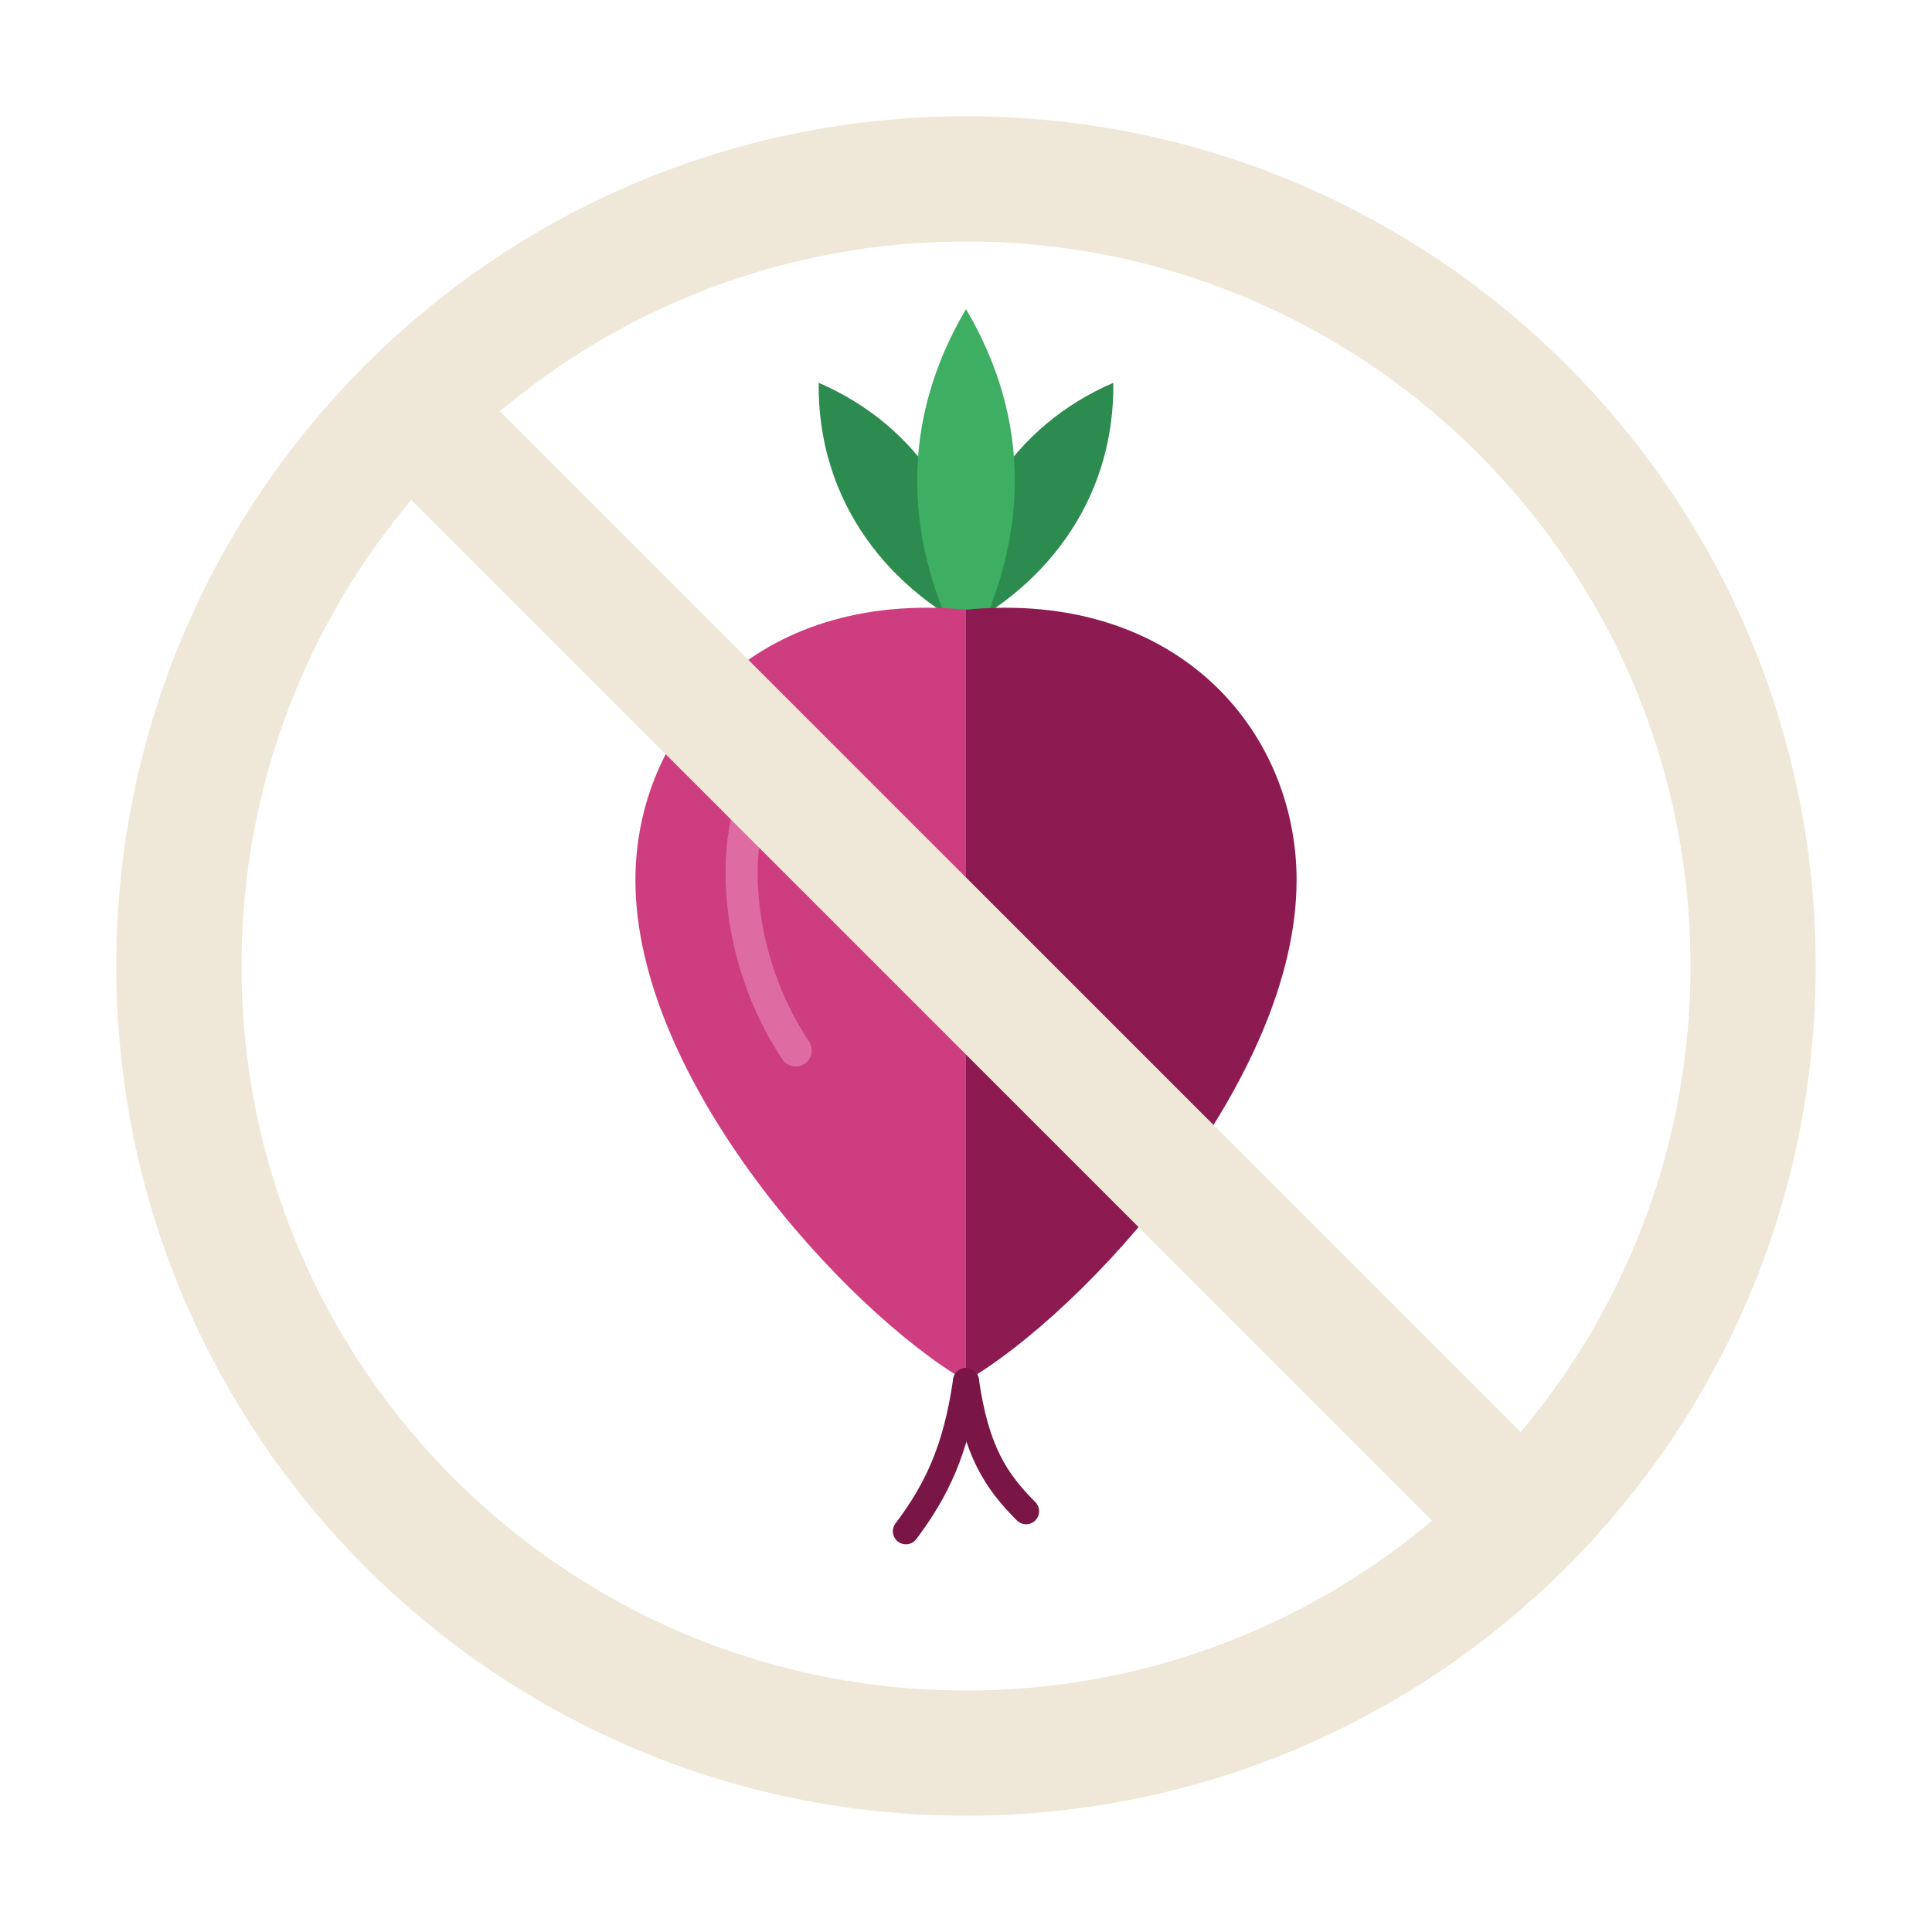
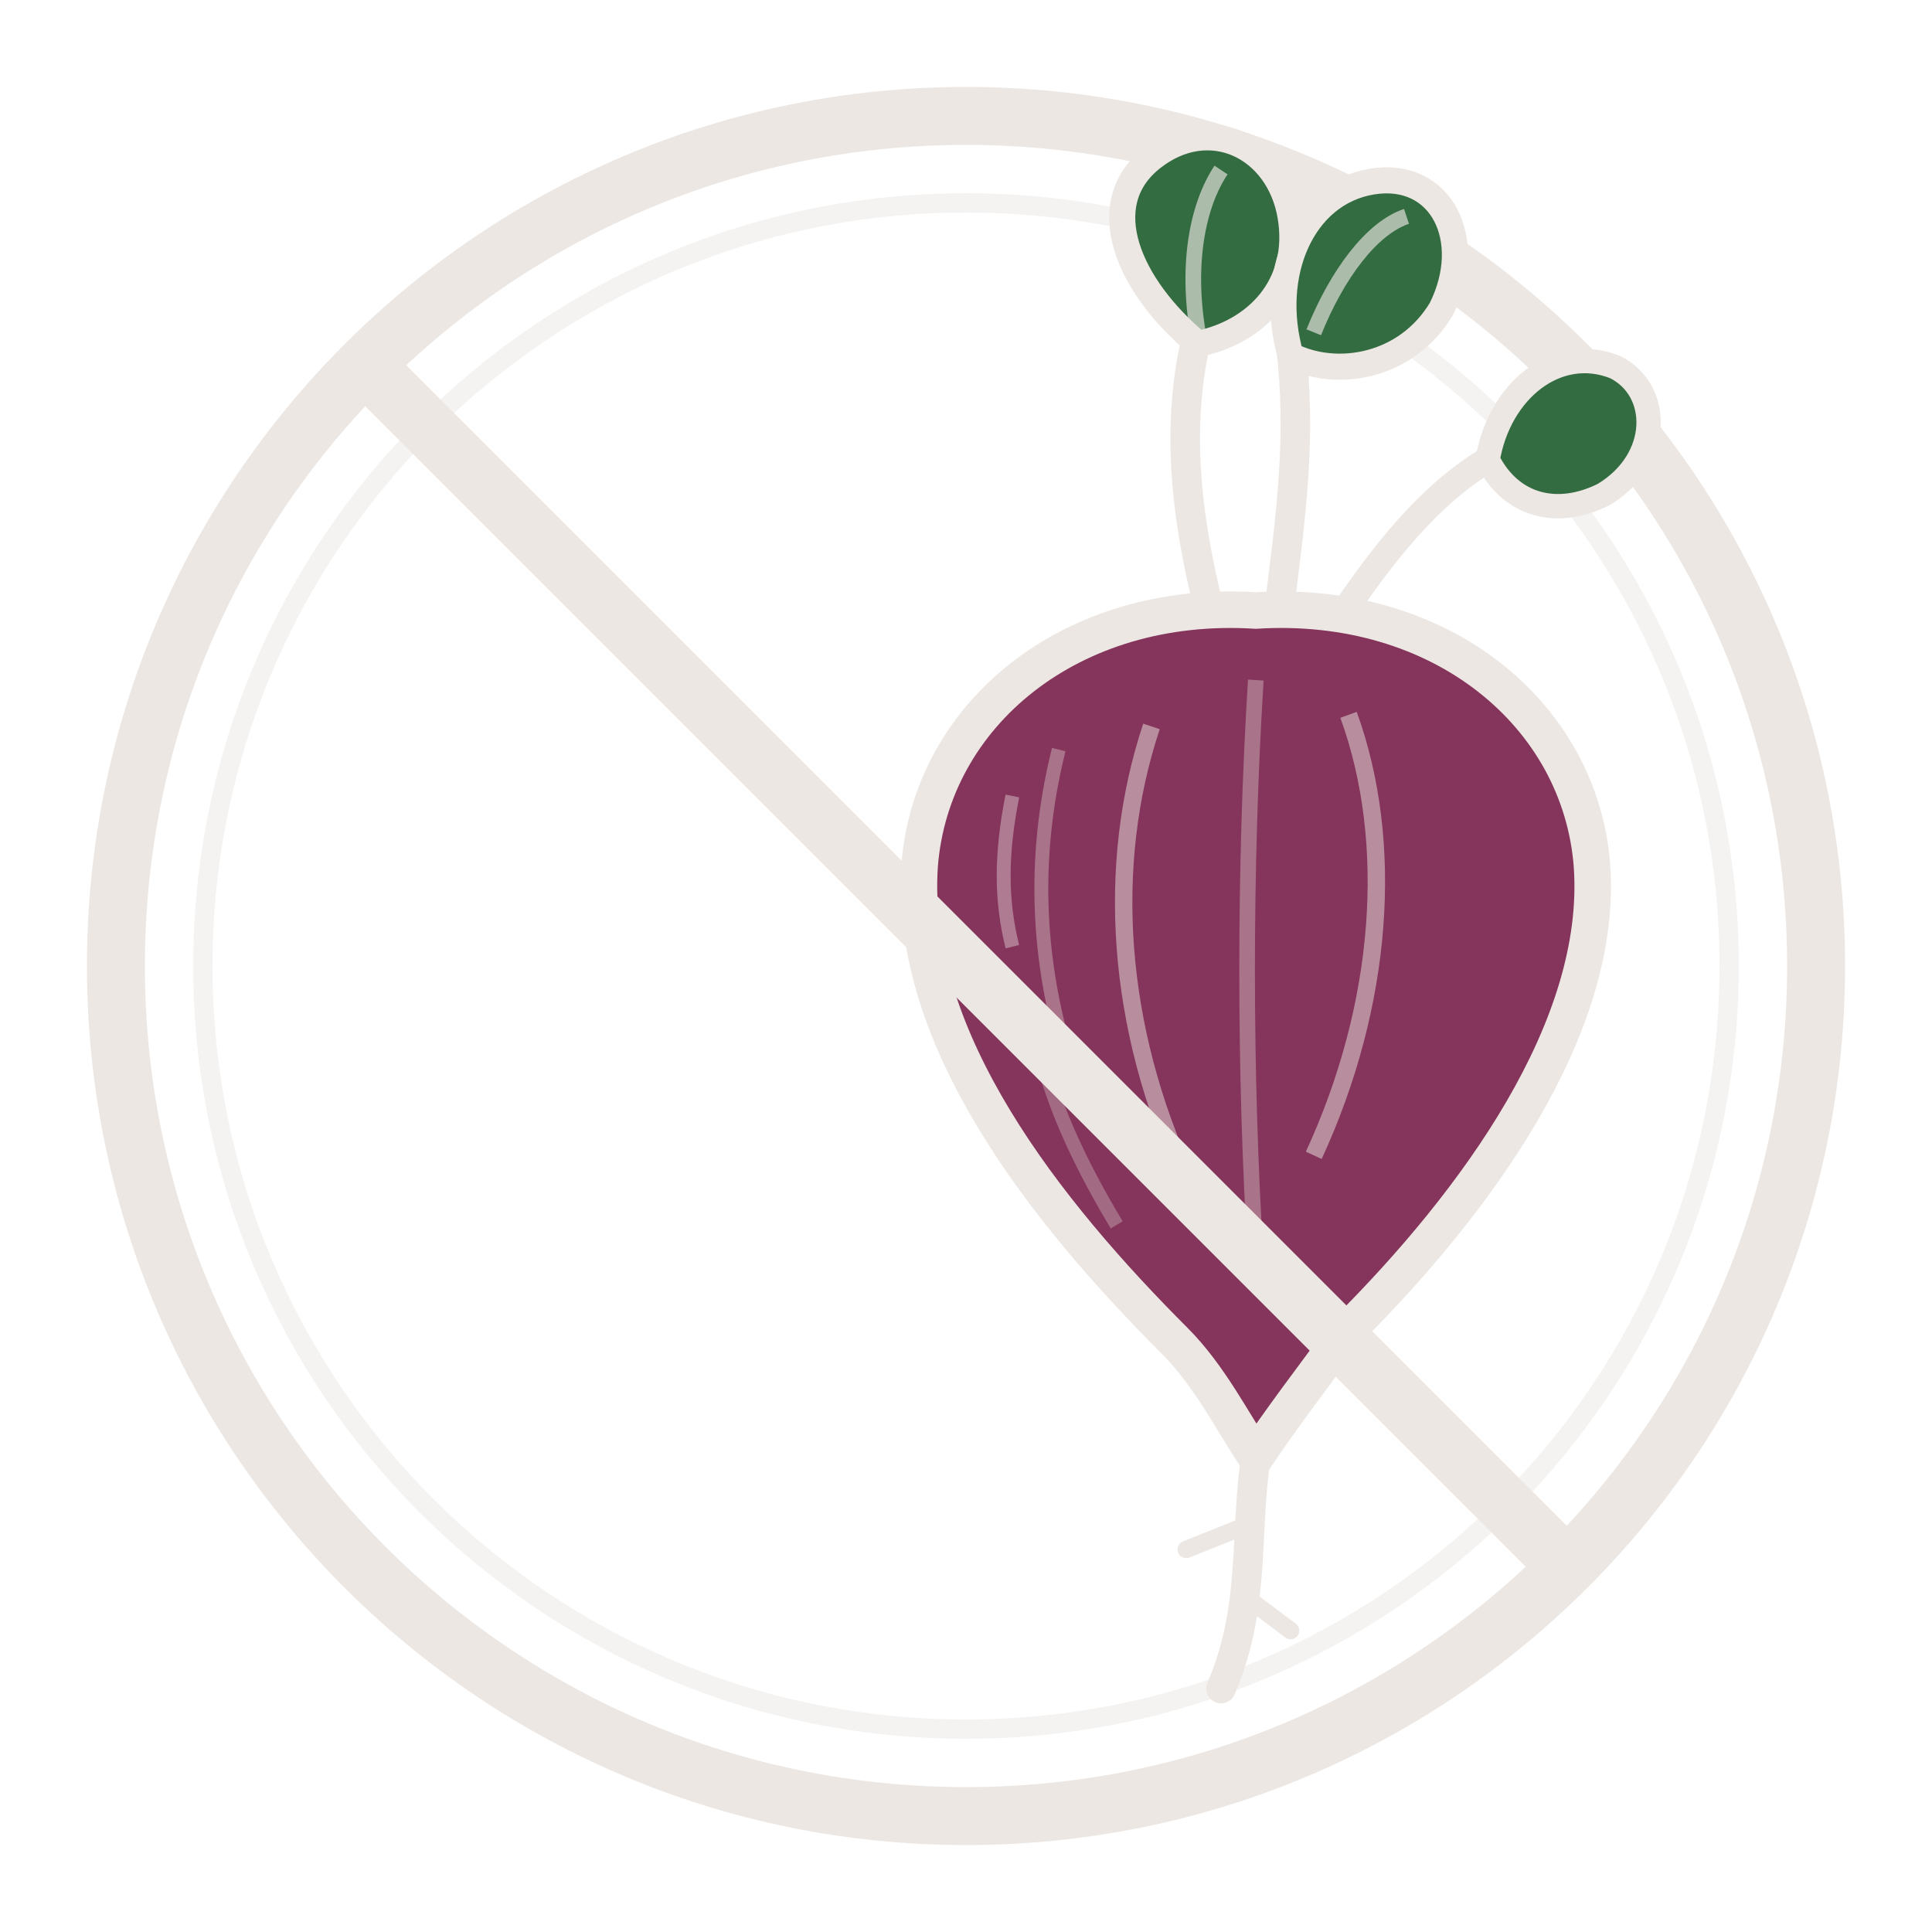
- <svg xmlns="http://www.w3.org/2000/svg" viewBox="46 46 108 108" width="108" height="108" fill="none">
-   <g transform="translate(100,98) scale(0.56) translate(-50,-62)">
-     <g transform="translate(50,30)">
-       <g transform="rotate(-33)">
-         <path d="M0,3 C-6,-7 -6,-18 0,-27 C6,-18 6,-7 0,3 Z" fill="#2C8B4E" />
-       </g>
-       <g transform="rotate(33)">
-         <path d="M0,3 C-6,-7 -6,-18 0,-27 C6,-18 6,-7 0,3 Z" fill="#2C8B4E" />
-       </g>
-       <path d="M0,5 C-6.5,-7 -6.5,-19 0,-30 C6.5,-19 6.5,-7 0,5 Z" fill="#3DAE62" />
-     </g>
-     <path d="M50,30 C29,28 17,42 17,57 C17,77 38,100 50,107 Z" fill="#CE3D80" />
-     <path d="M50,30 C71,28 83,42 83,57 C83,77 62,100 50,107 Z" fill="#8E1A52" />
-     <path d="M30,46 C26,53 27,65 33,74" stroke="#EE9CC4" stroke-width="3.2" stroke-linecap="round" opacity="0.5" />
-     <path d="M50,107 C49,114 47,118 44,122" stroke="#7A1646" stroke-width="2.6" stroke-linecap="round" />
-     <path d="M50,107 C51,114 53,117 56,120" stroke="#7A1646" stroke-width="2.6" stroke-linecap="round" />
+ <svg xmlns="http://www.w3.org/2000/svg" viewBox="22 22 100 100" width="110" height="110" fill="none">
+   <circle cx="72" cy="72" r="44" stroke="#ECE7E3" stroke-width="3" fill="none" />
+   <circle cx="72" cy="72" r="39.5" stroke="#ECE7E3" stroke-width="1" fill="none" opacity="0.5" />
+   <g transform="translate(57,32) scale(0.60)">
+     <path d="M46,36 C44,28 43,20 45,12" stroke="#ECE7E3" stroke-width="2.55" fill="none" stroke-linecap="round" />
+     <path d="M52,36 C53,28 54,21 53,13" stroke="#ECE7E3" stroke-width="2.55" fill="none" stroke-linecap="round" />
+     <path d="M57,37 C61,31 65,26 70,23" stroke="#ECE7E3" stroke-width="2.25" fill="none" stroke-linecap="round" />
+     <path d="M45,13 C39,8 36,1 41,-3 C46,-7 52,-4 53,2 C54,8 50,12 45,13 Z" fill="#346C42" stroke="#ECE7E3" stroke-width="2.25" />
+     <path d="M45,12 C44,6 45,1 47,-2" stroke="#ECE7E3" stroke-width="1.35" fill="none" opacity="0.65" />
+     <path d="M53,14 C51,7 54,0 60,-1 C66,-2 69,4 66,10 C63,15 57,16 53,14 Z" fill="#346C42" stroke="#ECE7E3" stroke-width="2.25" />
+     <path d="M55,12 C57,7 60,3 63,2" stroke="#ECE7E3" stroke-width="1.35" fill="none" opacity="0.65" />
+     <path d="M70,23 C71,17 76,13 81,15 C85,17 85,23 80,26 C76,28 72,27 70,23 Z" fill="#346C42" stroke="#ECE7E3" stroke-width="2.1" />
+     <path d="M50,36 C34,35 22,45 21,58 C20,73 32,88 43,99 C46,102 48,106 50,109 C52,106 55,102 58,98 C69,87 80,72 79,58 C78,45 66,35 50,36 Z" fill="#85345B" stroke="#ECE7E3" stroke-width="3.15" />
+     <path d="M41,46 C37,58 38,72 44,85" stroke="#ECE7E3" stroke-width="1.5" fill="none" opacity="0.5" />
+     <path d="M58,45 C62,56 61,70 55,83" stroke="#ECE7E3" stroke-width="1.5" fill="none" opacity="0.5" />
+     <path d="M50,42 C49,58 49,76 50,92" stroke="#ECE7E3" stroke-width="1.35" fill="none" opacity="0.35" />
+     <path d="M29,52 C28,57 28,61 29,65" stroke="#ECE7E3" stroke-width="1.2" fill="none" opacity="0.4" />
+     <path d="M33,48 C31,56 31,64 33,72" stroke="#ECE7E3" stroke-width="1.2" fill="none" opacity="0.35" />
+     <path d="M31,72 C32,78 35,84 38,89" stroke="#ECE7E3" stroke-width="1.2" fill="none" opacity="0.3" />
+     <path d="M50,109 C49,116 50,122 47,129" stroke="#ECE7E3" stroke-width="2.55" fill="none" stroke-linecap="round" />
+     <path d="M49,115 L44,117" stroke="#ECE7E3" stroke-width="1.5" stroke-linecap="round" />
+     <path d="M49,121 L53,124" stroke="#ECE7E3" stroke-width="1.5" stroke-linecap="round" />
  </g>
-   <circle cx="100" cy="100" r="44" fill="none" stroke="#EFE7D8" stroke-width="7" />
-   <line x1="69" y1="69" x2="131" y2="131" stroke="#EFE7D8" stroke-width="7" stroke-linecap="round" />
+   <path d="M41,41 L103,103" stroke="#ECE7E3" stroke-width="3" stroke-linecap="round" />
</svg>
